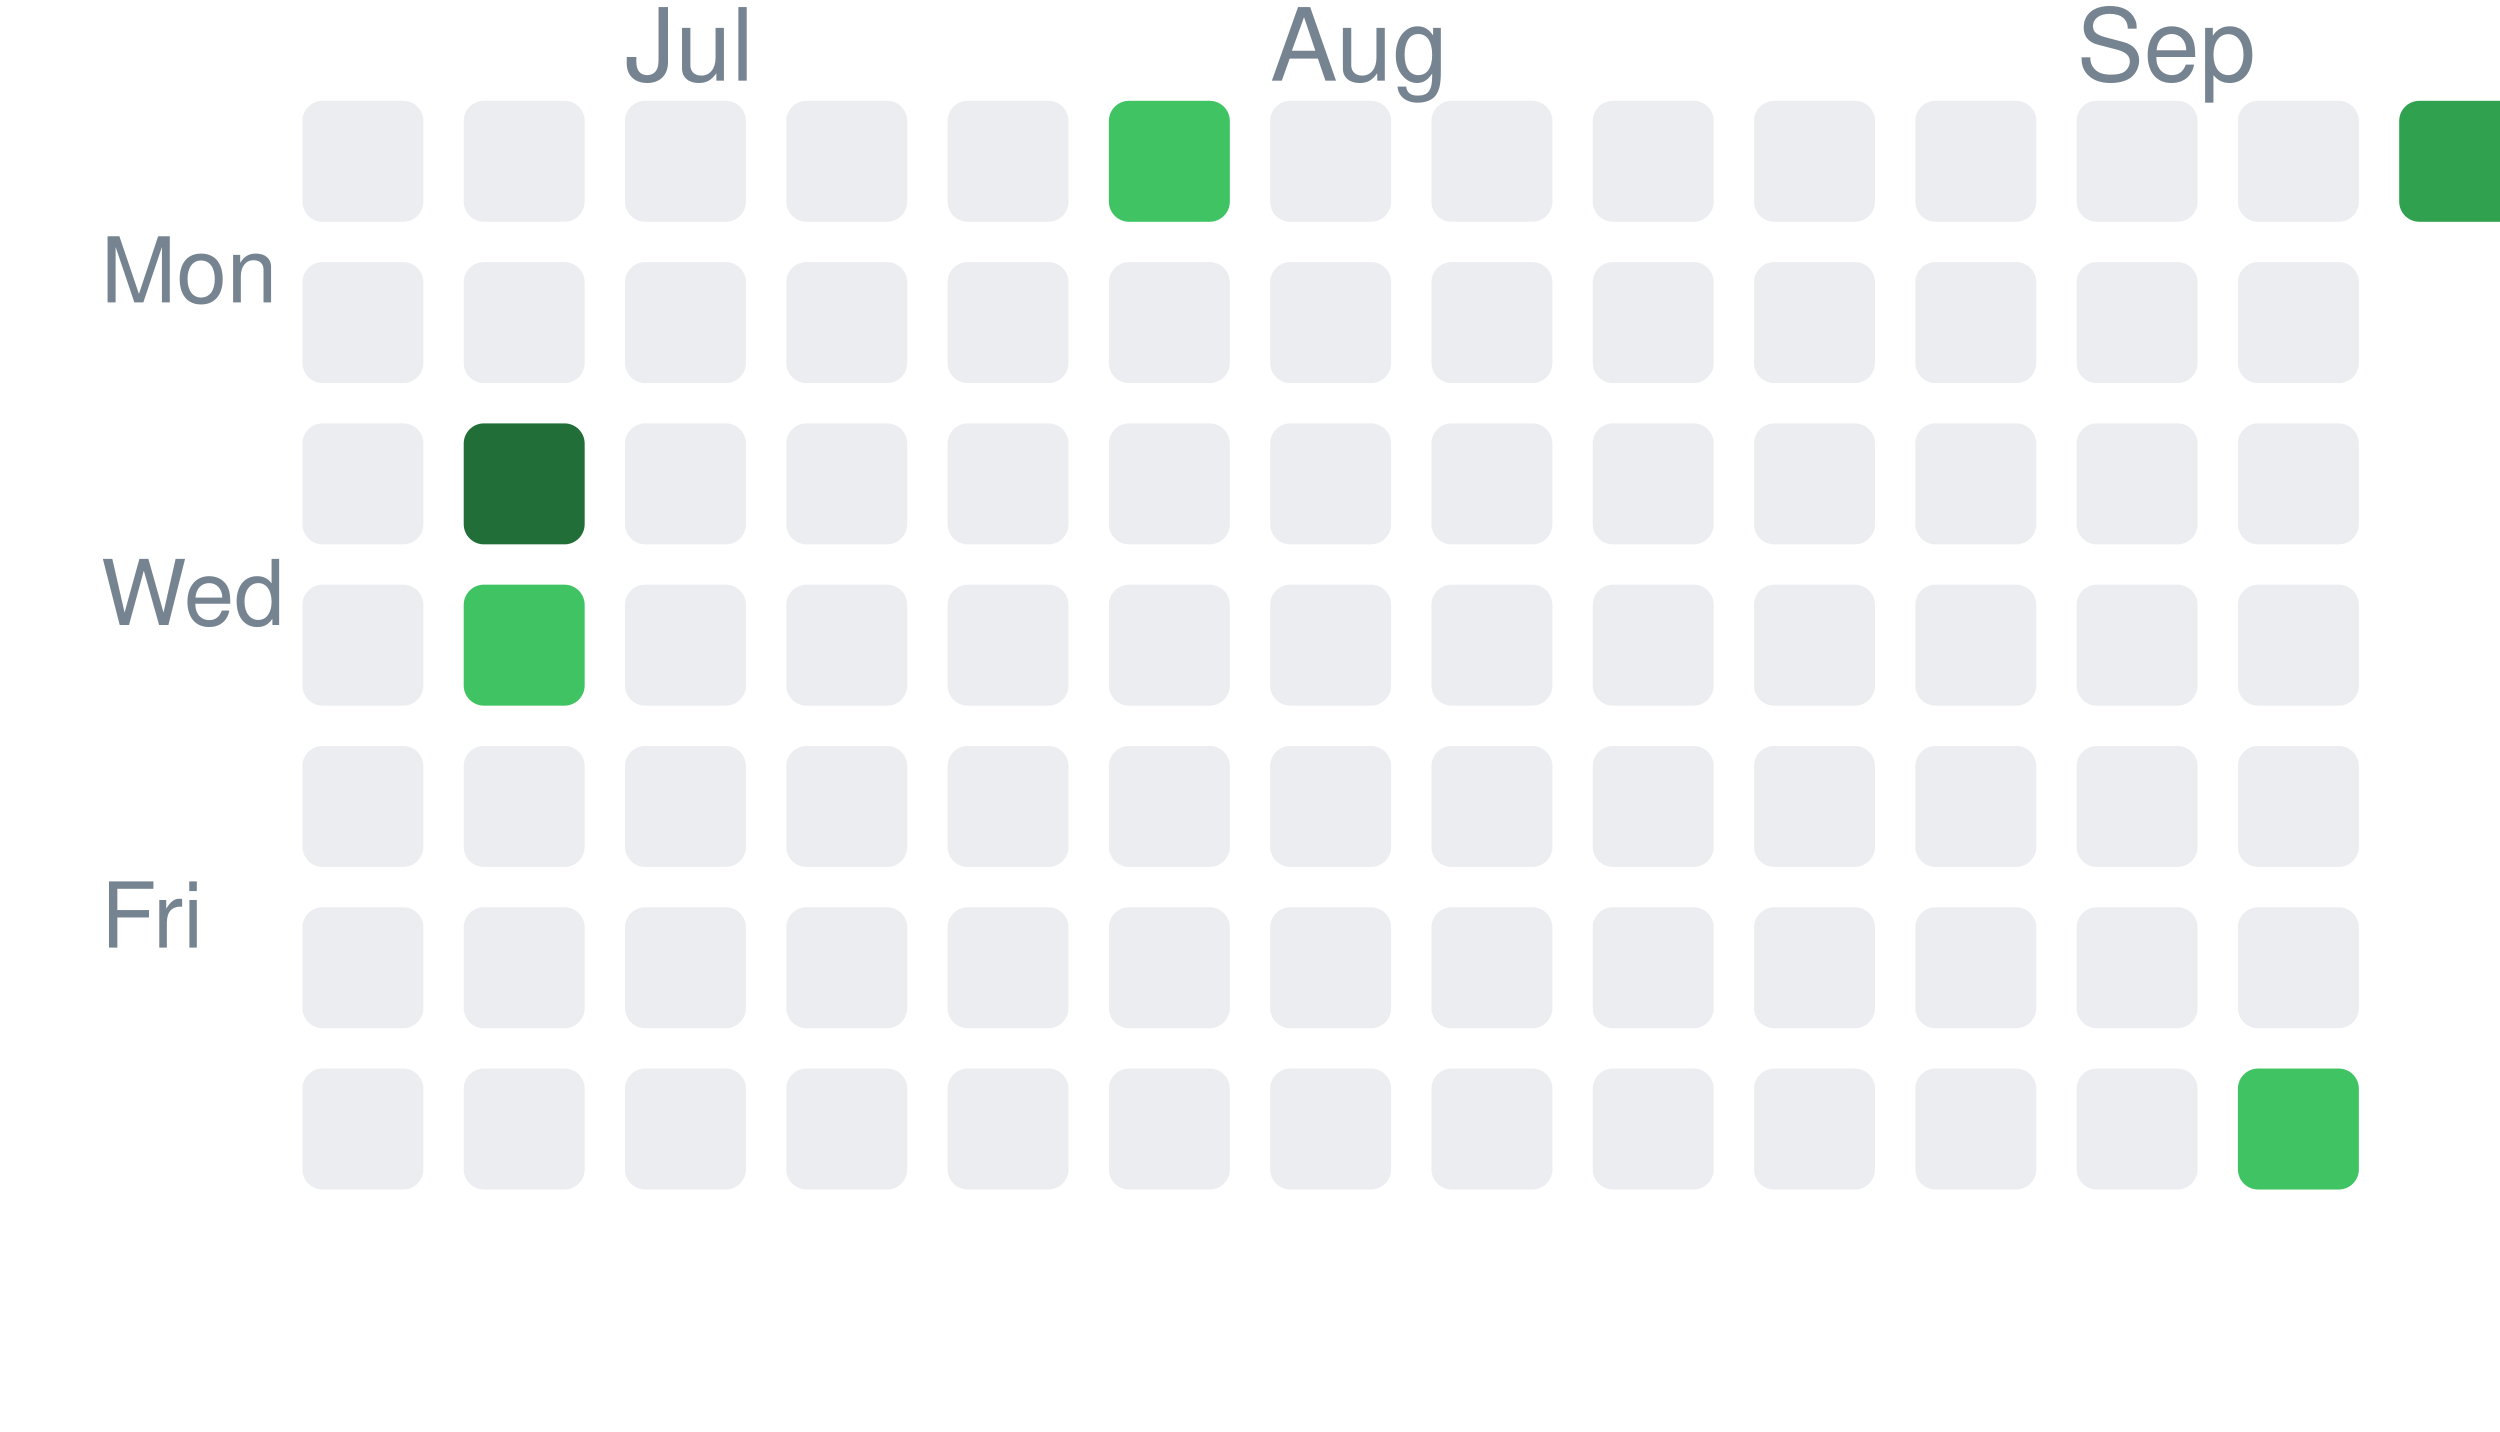
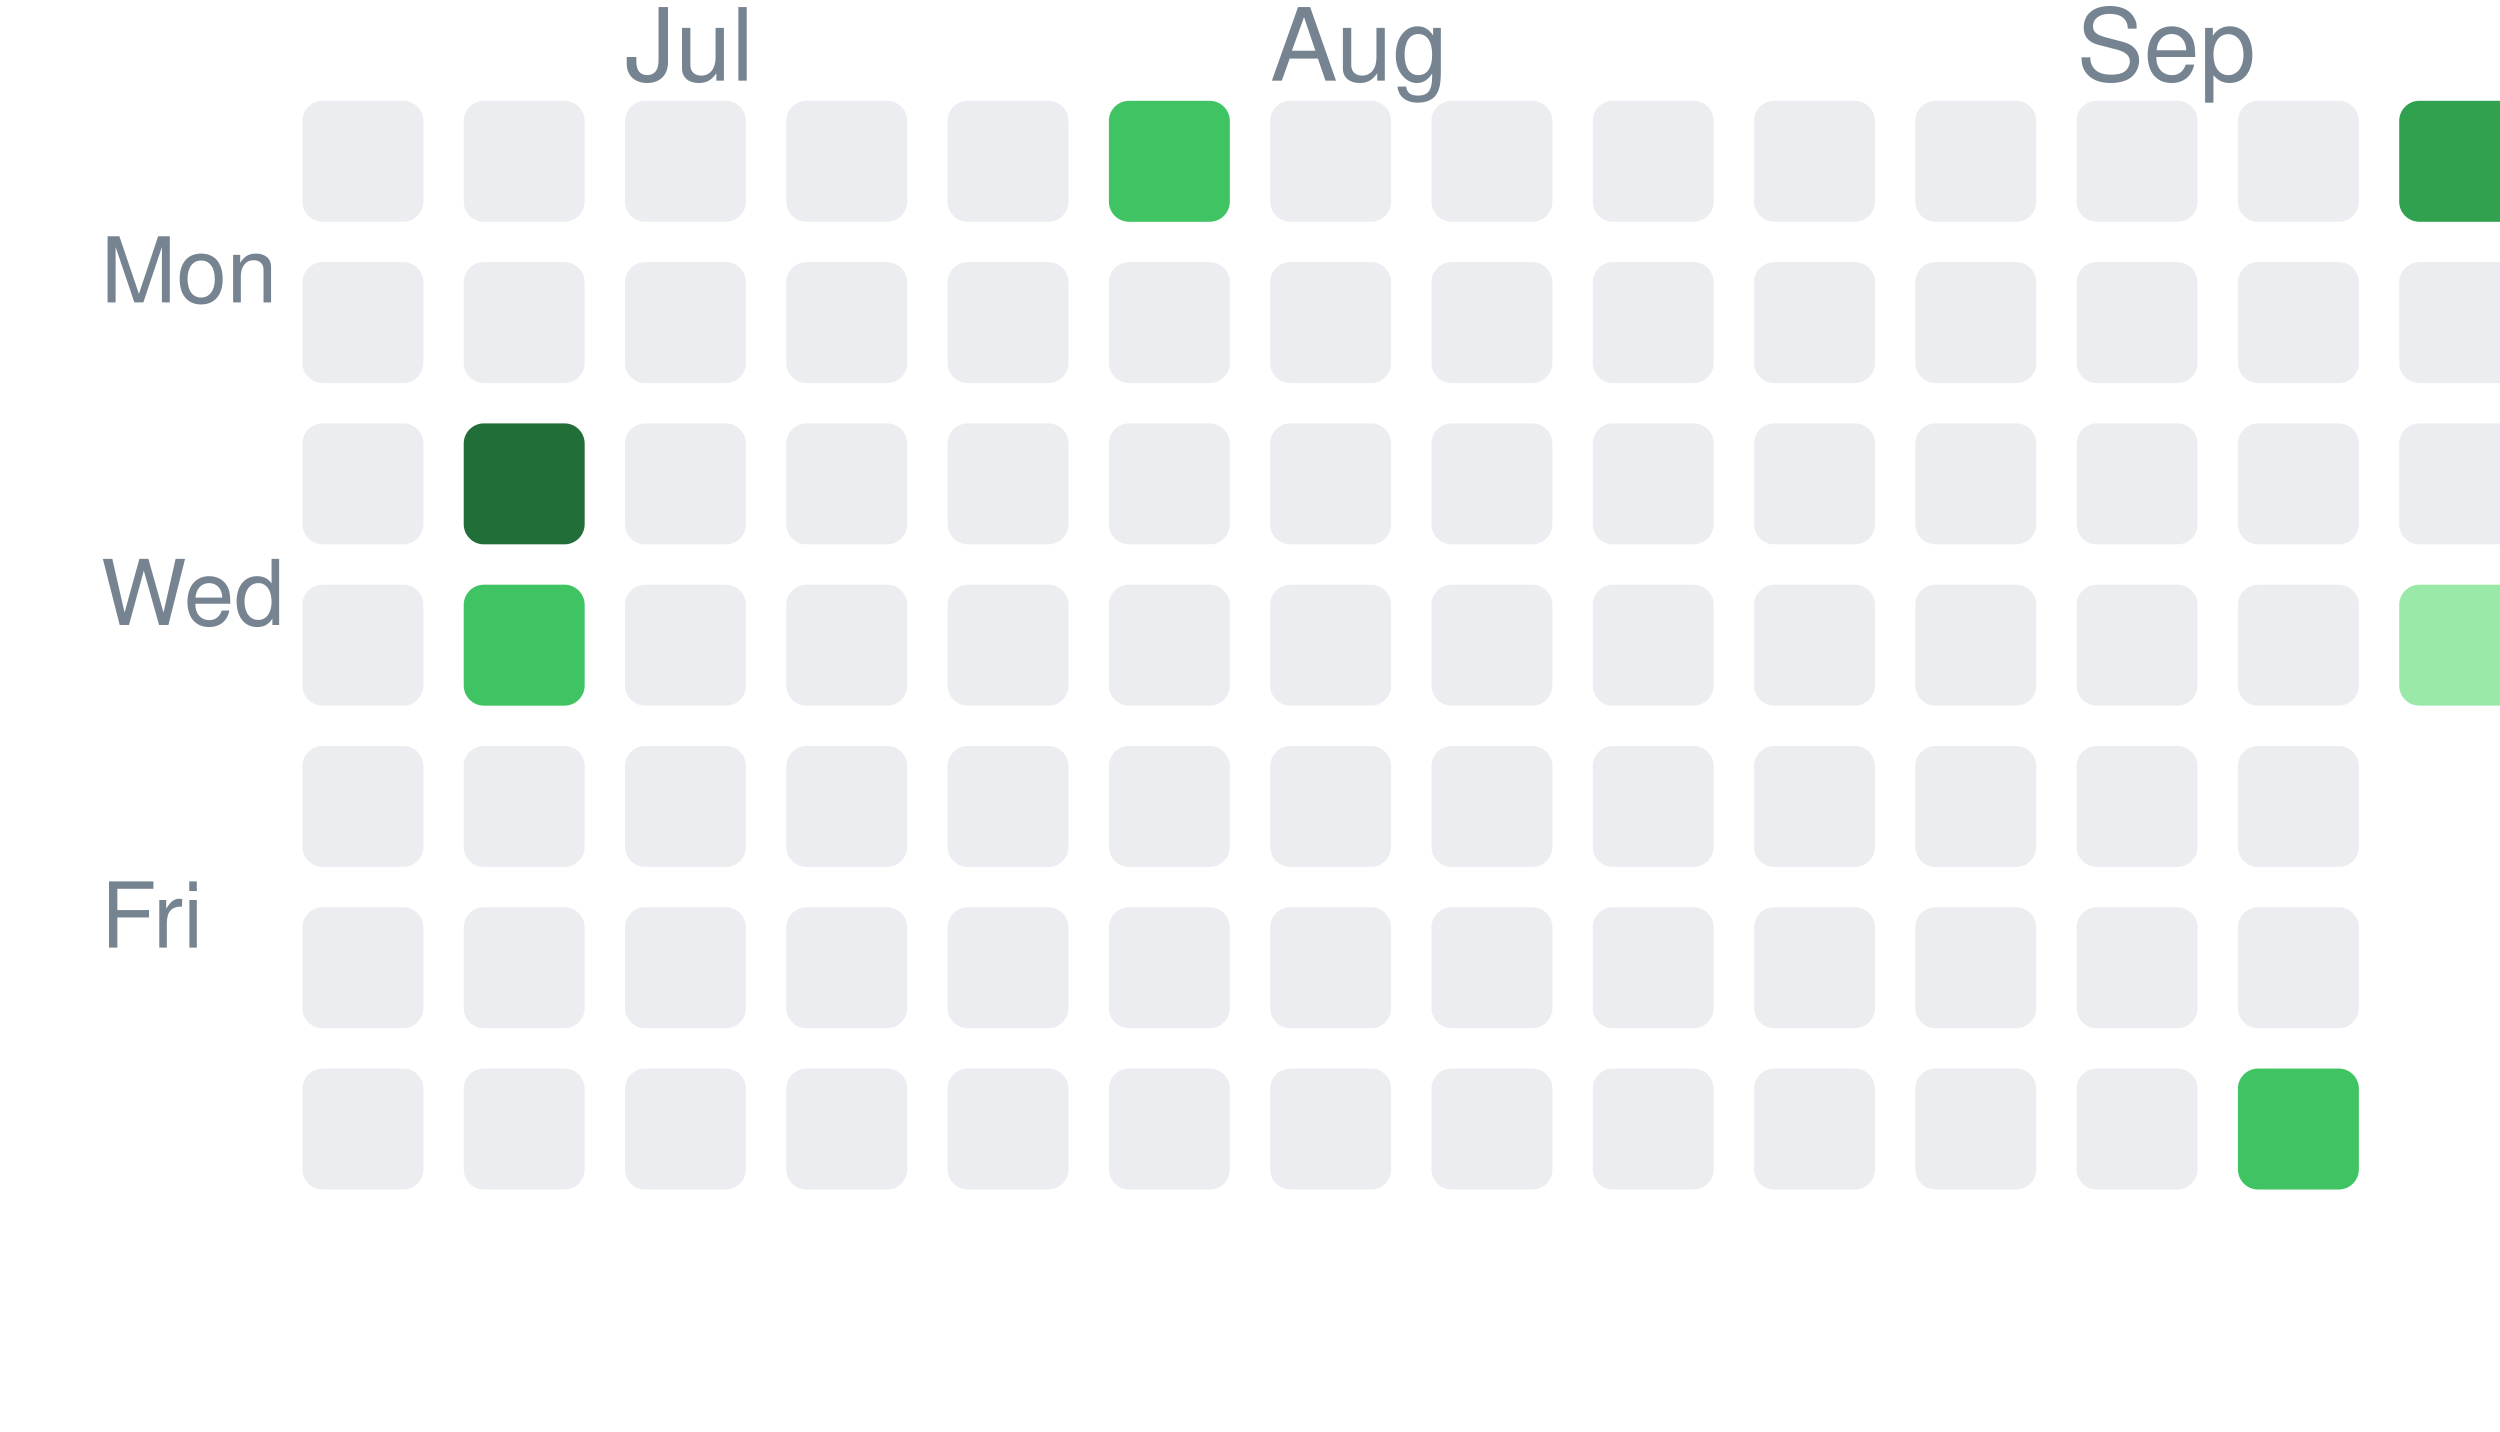
<svg xmlns="http://www.w3.org/2000/svg" width="248" height="142" style="font-family: -apple-system, BlinkMacSystemFont, Segoe UI, Helvetica, Arial, sans-serif, Apple Color Emoji, Segoe UI Emoji;">
  <style>
.month { font-size: 10px; fill: #768390; }
.wday { font-size: 9px; fill: #768390; }
</style>
  <text x="10" y="30" class="wday">Mon</text>
  <text x="10" y="62" class="wday">Wed</text>
  <text x="10" y="94" class="wday">Fri</text>
  <rect x="30" y="10" width="12" height="12" rx="2" ry="2" fill="#ebedf0" />
  <rect x="30" y="26" width="12" height="12" rx="2" ry="2" fill="#ebedf0" />
  <rect x="30" y="42" width="12" height="12" rx="2" ry="2" fill="#ebedf0" />
  <rect x="30" y="58" width="12" height="12" rx="2" ry="2" fill="#ebedf0" />
  <rect x="30" y="74" width="12" height="12" rx="2" ry="2" fill="#ebedf0" />
  <rect x="30" y="90" width="12" height="12" rx="2" ry="2" fill="#ebedf0" />
  <rect x="30" y="106" width="12" height="12" rx="2" ry="2" fill="#ebedf0" />
  <rect x="46" y="10" width="12" height="12" rx="2" ry="2" fill="#ebedf0" />
  <rect x="46" y="26" width="12" height="12" rx="2" ry="2" fill="#ebedf0" />
  <rect x="46" y="42" width="12" height="12" rx="2" ry="2" fill="#216e39" />
  <rect x="46" y="58" width="12" height="12" rx="2" ry="2" fill="#40c463" />
  <rect x="46" y="74" width="12" height="12" rx="2" ry="2" fill="#ebedf0" />
  <rect x="46" y="90" width="12" height="12" rx="2" ry="2" fill="#ebedf0" />
  <rect x="46" y="106" width="12" height="12" rx="2" ry="2" fill="#ebedf0" />
  <rect x="62" y="10" width="12" height="12" rx="2" ry="2" fill="#ebedf0" />
  <rect x="62" y="26" width="12" height="12" rx="2" ry="2" fill="#ebedf0" />
  <rect x="62" y="42" width="12" height="12" rx="2" ry="2" fill="#ebedf0" />
  <rect x="62" y="58" width="12" height="12" rx="2" ry="2" fill="#ebedf0" />
  <rect x="62" y="74" width="12" height="12" rx="2" ry="2" fill="#ebedf0" />
  <rect x="62" y="90" width="12" height="12" rx="2" ry="2" fill="#ebedf0" />
  <rect x="62" y="106" width="12" height="12" rx="2" ry="2" fill="#ebedf0" />
  <rect x="78" y="10" width="12" height="12" rx="2" ry="2" fill="#ebedf0" />
  <rect x="78" y="26" width="12" height="12" rx="2" ry="2" fill="#ebedf0" />
  <rect x="78" y="42" width="12" height="12" rx="2" ry="2" fill="#ebedf0" />
  <rect x="78" y="58" width="12" height="12" rx="2" ry="2" fill="#ebedf0" />
  <rect x="78" y="74" width="12" height="12" rx="2" ry="2" fill="#ebedf0" />
  <rect x="78" y="90" width="12" height="12" rx="2" ry="2" fill="#ebedf0" />
  <rect x="78" y="106" width="12" height="12" rx="2" ry="2" fill="#ebedf0" />
  <rect x="94" y="10" width="12" height="12" rx="2" ry="2" fill="#ebedf0" />
  <rect x="94" y="26" width="12" height="12" rx="2" ry="2" fill="#ebedf0" />
  <rect x="94" y="42" width="12" height="12" rx="2" ry="2" fill="#ebedf0" />
  <rect x="94" y="58" width="12" height="12" rx="2" ry="2" fill="#ebedf0" />
  <rect x="94" y="74" width="12" height="12" rx="2" ry="2" fill="#ebedf0" />
  <rect x="94" y="90" width="12" height="12" rx="2" ry="2" fill="#ebedf0" />
  <rect x="94" y="106" width="12" height="12" rx="2" ry="2" fill="#ebedf0" />
  <rect x="110" y="10" width="12" height="12" rx="2" ry="2" fill="#40c463" />
  <rect x="110" y="26" width="12" height="12" rx="2" ry="2" fill="#ebedf0" />
  <rect x="110" y="42" width="12" height="12" rx="2" ry="2" fill="#ebedf0" />
  <rect x="110" y="58" width="12" height="12" rx="2" ry="2" fill="#ebedf0" />
  <rect x="110" y="74" width="12" height="12" rx="2" ry="2" fill="#ebedf0" />
  <rect x="110" y="90" width="12" height="12" rx="2" ry="2" fill="#ebedf0" />
  <rect x="110" y="106" width="12" height="12" rx="2" ry="2" fill="#ebedf0" />
  <rect x="126" y="10" width="12" height="12" rx="2" ry="2" fill="#ebedf0" />
  <rect x="126" y="26" width="12" height="12" rx="2" ry="2" fill="#ebedf0" />
  <rect x="126" y="42" width="12" height="12" rx="2" ry="2" fill="#ebedf0" />
  <rect x="126" y="58" width="12" height="12" rx="2" ry="2" fill="#ebedf0" />
  <rect x="126" y="74" width="12" height="12" rx="2" ry="2" fill="#ebedf0" />
  <rect x="126" y="90" width="12" height="12" rx="2" ry="2" fill="#ebedf0" />
  <rect x="126" y="106" width="12" height="12" rx="2" ry="2" fill="#ebedf0" />
  <rect x="142" y="10" width="12" height="12" rx="2" ry="2" fill="#ebedf0" />
  <rect x="142" y="26" width="12" height="12" rx="2" ry="2" fill="#ebedf0" />
  <rect x="142" y="42" width="12" height="12" rx="2" ry="2" fill="#ebedf0" />
  <rect x="142" y="58" width="12" height="12" rx="2" ry="2" fill="#ebedf0" />
  <rect x="142" y="74" width="12" height="12" rx="2" ry="2" fill="#ebedf0" />
  <rect x="142" y="90" width="12" height="12" rx="2" ry="2" fill="#ebedf0" />
  <rect x="142" y="106" width="12" height="12" rx="2" ry="2" fill="#ebedf0" />
  <rect x="158" y="10" width="12" height="12" rx="2" ry="2" fill="#ebedf0" />
  <rect x="158" y="26" width="12" height="12" rx="2" ry="2" fill="#ebedf0" />
  <rect x="158" y="42" width="12" height="12" rx="2" ry="2" fill="#ebedf0" />
  <rect x="158" y="58" width="12" height="12" rx="2" ry="2" fill="#ebedf0" />
  <rect x="158" y="74" width="12" height="12" rx="2" ry="2" fill="#ebedf0" />
  <rect x="158" y="90" width="12" height="12" rx="2" ry="2" fill="#ebedf0" />
  <rect x="158" y="106" width="12" height="12" rx="2" ry="2" fill="#ebedf0" />
  <rect x="174" y="10" width="12" height="12" rx="2" ry="2" fill="#ebedf0" />
  <rect x="174" y="26" width="12" height="12" rx="2" ry="2" fill="#ebedf0" />
  <rect x="174" y="42" width="12" height="12" rx="2" ry="2" fill="#ebedf0" />
  <rect x="174" y="58" width="12" height="12" rx="2" ry="2" fill="#ebedf0" />
  <rect x="174" y="74" width="12" height="12" rx="2" ry="2" fill="#ebedf0" />
  <rect x="174" y="90" width="12" height="12" rx="2" ry="2" fill="#ebedf0" />
  <rect x="174" y="106" width="12" height="12" rx="2" ry="2" fill="#ebedf0" />
  <rect x="190" y="10" width="12" height="12" rx="2" ry="2" fill="#ebedf0" />
  <rect x="190" y="26" width="12" height="12" rx="2" ry="2" fill="#ebedf0" />
  <rect x="190" y="42" width="12" height="12" rx="2" ry="2" fill="#ebedf0" />
  <rect x="190" y="58" width="12" height="12" rx="2" ry="2" fill="#ebedf0" />
  <rect x="190" y="74" width="12" height="12" rx="2" ry="2" fill="#ebedf0" />
  <rect x="190" y="90" width="12" height="12" rx="2" ry="2" fill="#ebedf0" />
  <rect x="190" y="106" width="12" height="12" rx="2" ry="2" fill="#ebedf0" />
  <rect x="206" y="10" width="12" height="12" rx="2" ry="2" fill="#ebedf0" />
  <rect x="206" y="26" width="12" height="12" rx="2" ry="2" fill="#ebedf0" />
  <rect x="206" y="42" width="12" height="12" rx="2" ry="2" fill="#ebedf0" />
  <rect x="206" y="58" width="12" height="12" rx="2" ry="2" fill="#ebedf0" />
  <rect x="206" y="74" width="12" height="12" rx="2" ry="2" fill="#ebedf0" />
  <rect x="206" y="90" width="12" height="12" rx="2" ry="2" fill="#ebedf0" />
  <rect x="206" y="106" width="12" height="12" rx="2" ry="2" fill="#ebedf0" />
  <rect x="222" y="10" width="12" height="12" rx="2" ry="2" fill="#ebedf0" />
  <rect x="222" y="26" width="12" height="12" rx="2" ry="2" fill="#ebedf0" />
  <rect x="222" y="42" width="12" height="12" rx="2" ry="2" fill="#ebedf0" />
  <rect x="222" y="58" width="12" height="12" rx="2" ry="2" fill="#ebedf0" />
  <rect x="222" y="74" width="12" height="12" rx="2" ry="2" fill="#ebedf0" />
  <rect x="222" y="90" width="12" height="12" rx="2" ry="2" fill="#ebedf0" />
  <rect x="222" y="106" width="12" height="12" rx="2" ry="2" fill="#40c463" />
  <rect x="238" y="10" width="12" height="12" rx="2" ry="2" fill="#30a14e" />
+   <rect x="238" y="26" width="12" height="12" rx="2" ry="2" fill="#ebedf0" />
+   <rect x="238" y="42" width="12" height="12" rx="2" ry="2" fill="#ebedf0" />
+   <rect x="238" y="58" width="12" height="12" rx="2" ry="2" fill="#9be9a8" />
  <text x="62" y="8" class="month">Jul</text>
  <text x="126" y="8" class="month">Aug</text>
  <text x="206" y="8" class="month">Sep</text>
</svg>
